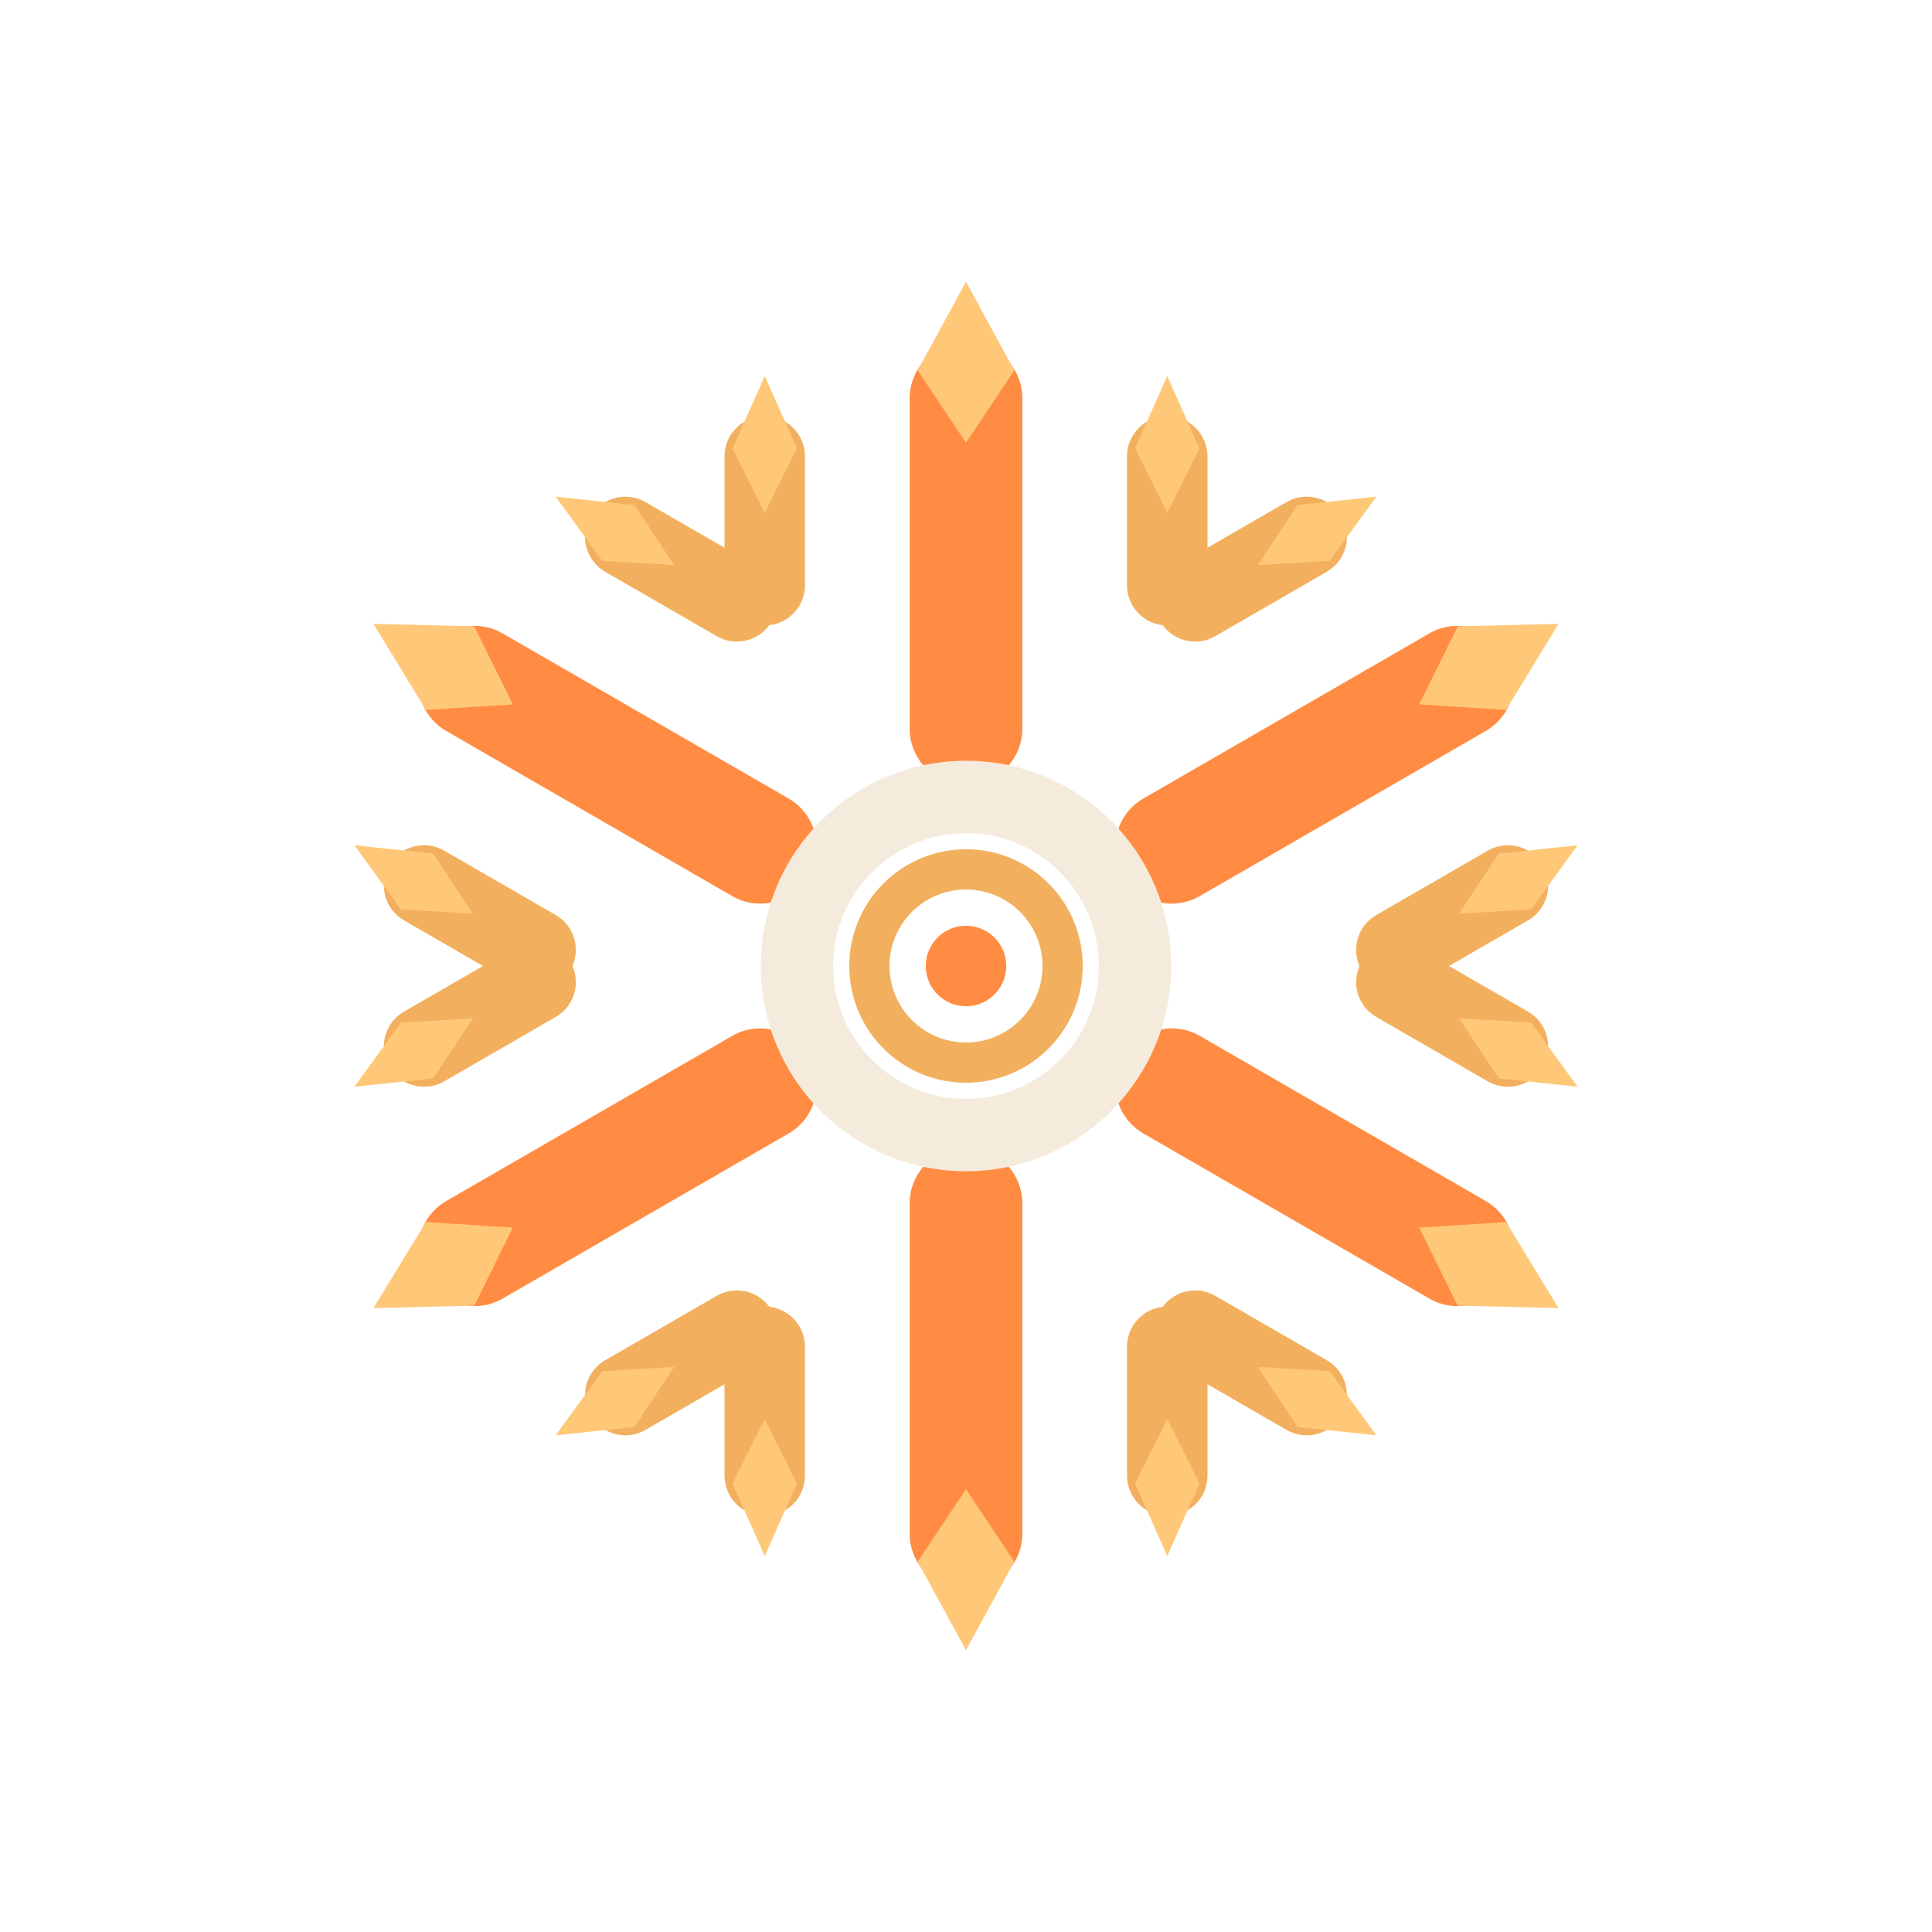
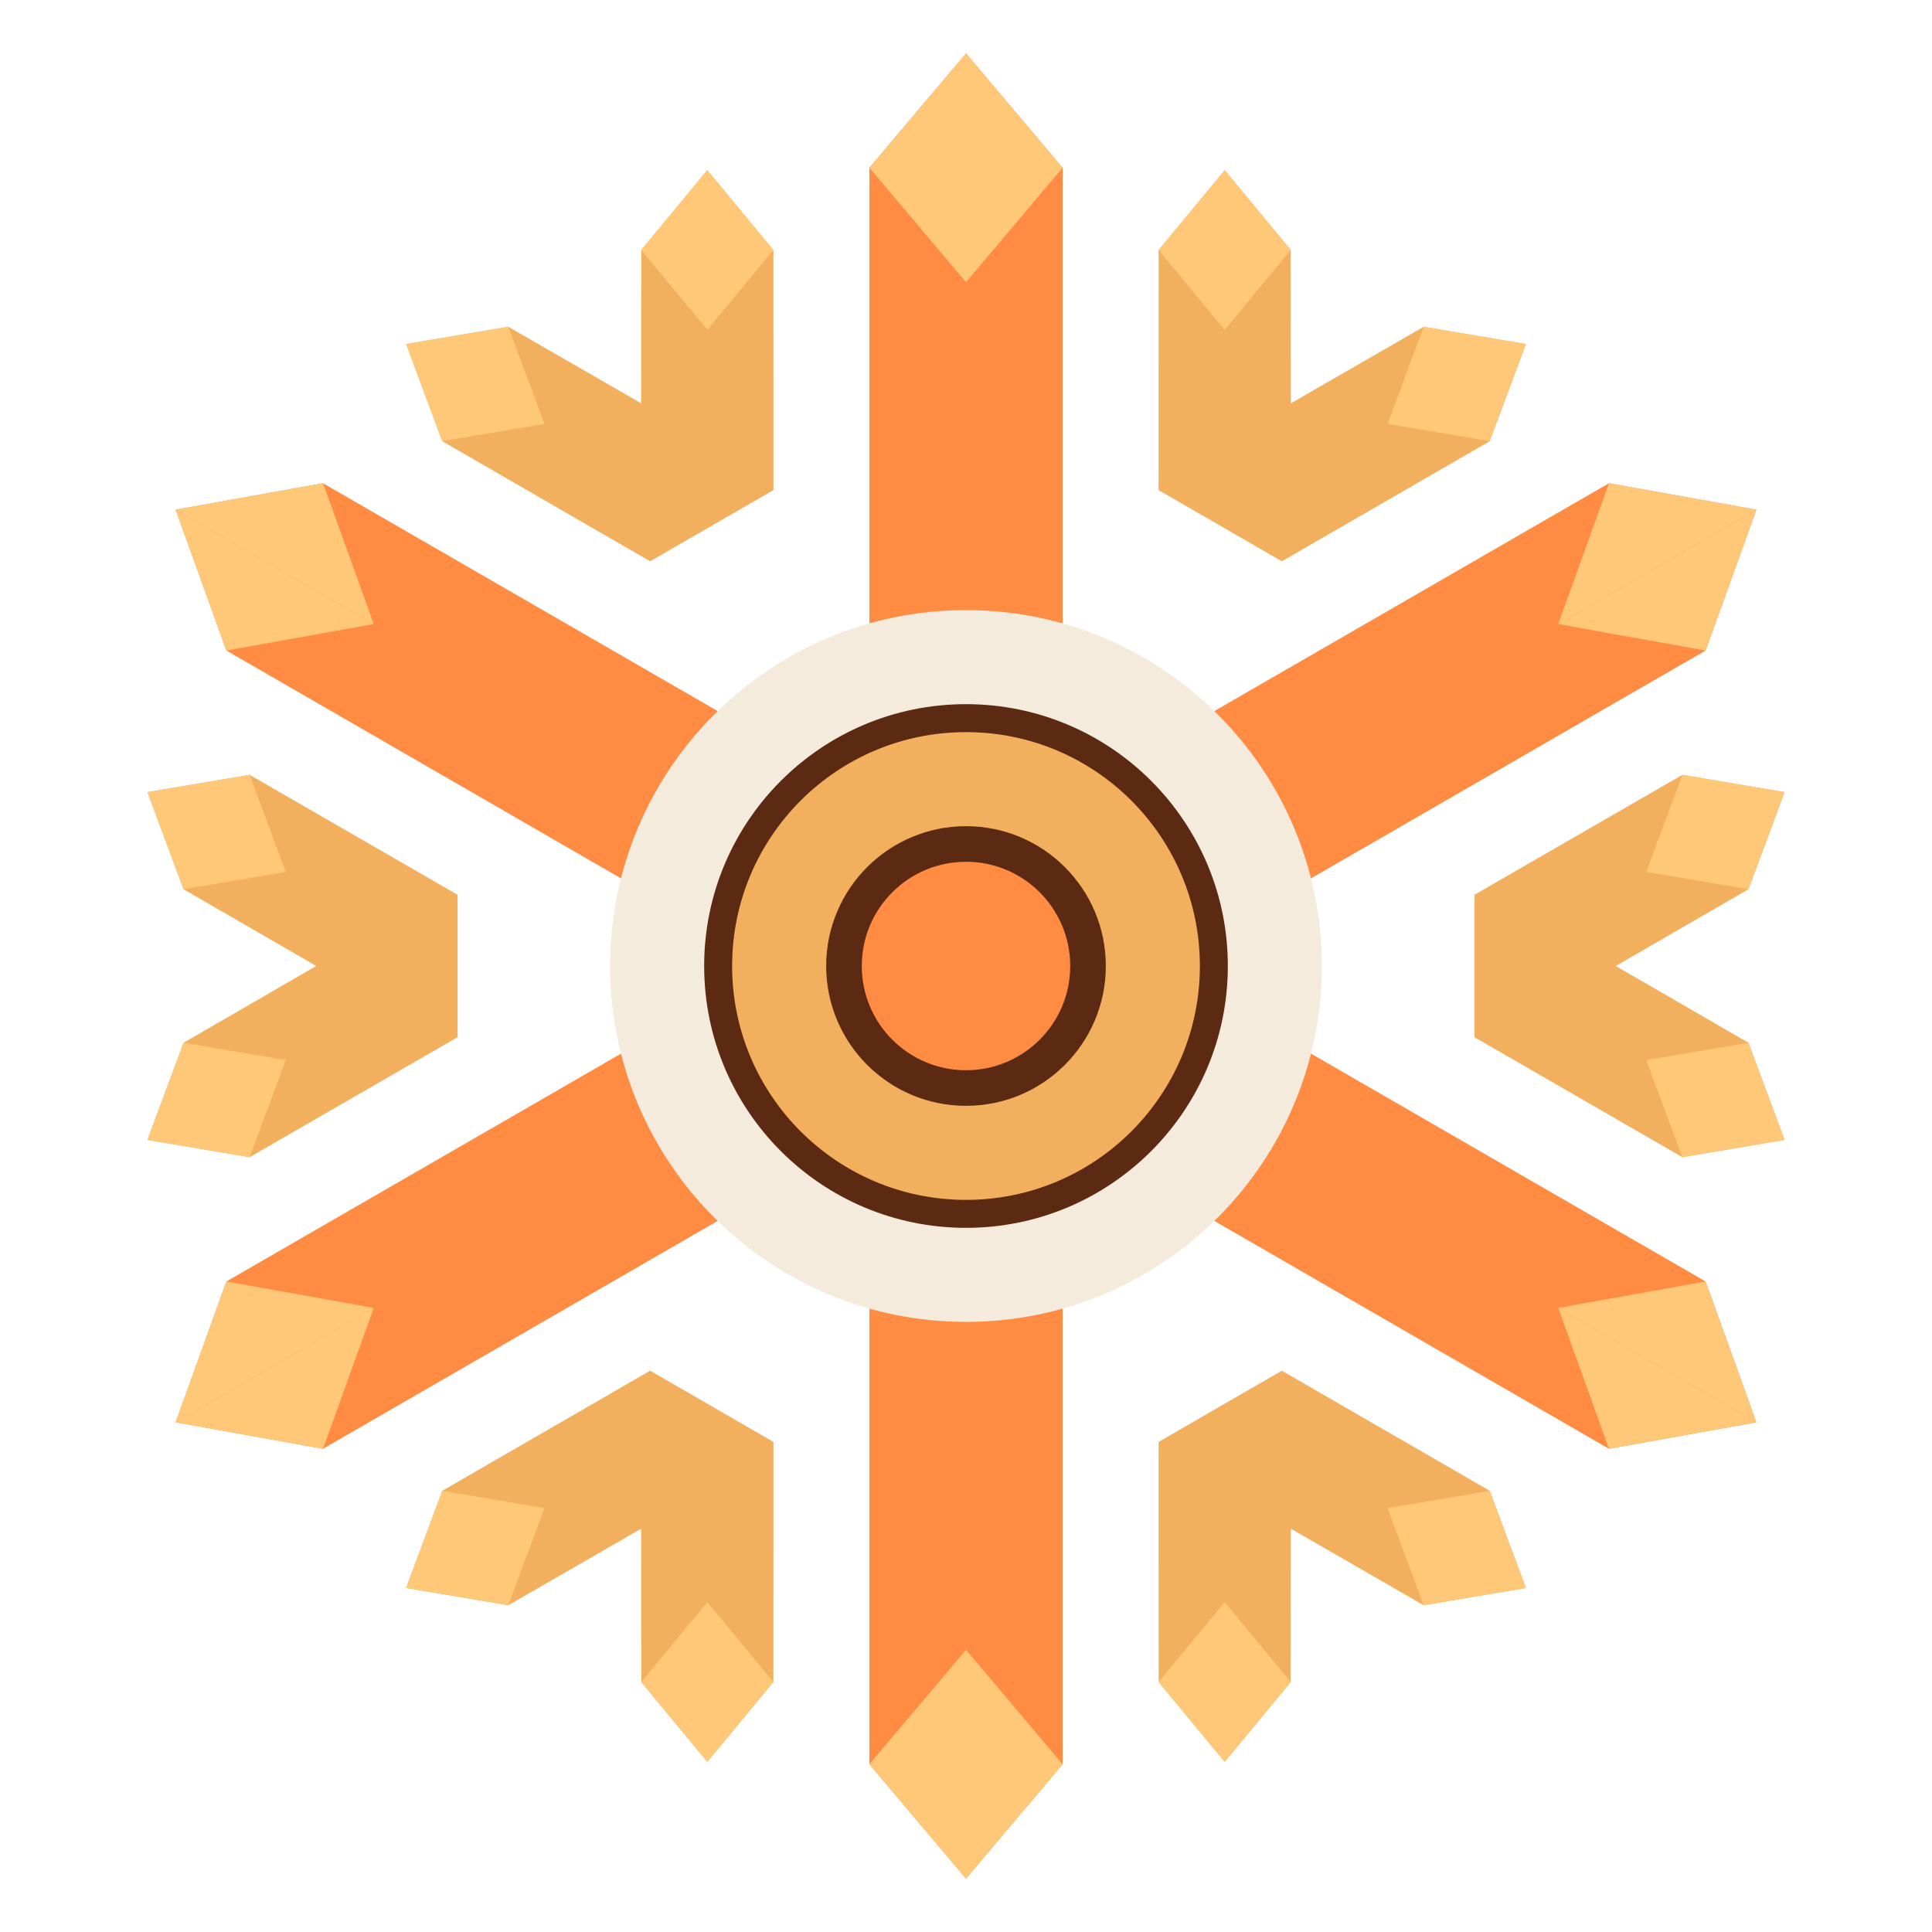
- <svg xmlns="http://www.w3.org/2000/svg" width="480" height="480" viewBox="-240 -240 480 480" role="img">
-   <g id="arm-group">
-     <rect x="-14" y="-155" width="28" height="110" rx="14" fill="#ff8c42" />
-     <polygon points="0,-170 12,-148 0,-130 -12,-148" fill="#ffc878" />
-     <g transform="rotate(-30) translate(0,-100)">
-       <rect x="-10" y="-50" width="20" height="52" rx="10" transform="rotate(30)" fill="#f2b05e" />
-       <polygon points="0,-60 8,-42 0,-26 -8,-42" transform="rotate(30)" fill="#ffc878" />
+ <svg xmlns="http://www.w3.org/2000/svg" width="400" height="400" viewBox="-190 -190 380 380" role="img">
+   <defs>
+     <g id="arm">
+       <polygon points="0,-179.5 19,-157 19,-45 -19,-45 -19,-157" fill="#ff8c42" />
+       <polygon points="0,-179.5 -19,-157 0,-134.5" fill="#ffc878" />
+       <polygon points="0,-179.5 19,-157 0,-134.5" fill="#ffc878" />
    </g>
-     <g transform="rotate(30) translate(0,-100)">
-       <rect x="-10" y="-50" width="20" height="52" rx="10" transform="rotate(-30)" fill="#f2b05e" />
-       <polygon points="0,-60 8,-42 0,-26 -8,-42" transform="rotate(-30)" fill="#ffc878" />
+     <g id="chevron">
+       <polygon points="14,-100 37.6,-140.9 34.2,-161 15.1,-153.9 0,-127.8 -15.1,-153.9 -34.2,-161 -37.6,-140.9 -14,-100" fill="#f2b05e" />
+       <polygon points="34.2,-161 37.6,-140.9 18.5,-133.8 15.1,-153.9" fill="#ffc878" />
+       <polygon points="-34.2,-161 -37.6,-140.9 -18.5,-133.8 -15.1,-153.9" fill="#ffc878" />
    </g>
-   </g>
-   <use href="#arm-group" transform="rotate(60)" />
-   <use href="#arm-group" transform="rotate(120)" />
-   <use href="#arm-group" transform="rotate(180)" />
-   <use href="#arm-group" transform="rotate(240)" />
-   <use href="#arm-group" transform="rotate(300)" />
-   <circle cx="0" cy="0" r="42" fill="none" stroke="#f5ebdd" stroke-width="18" />
-   <circle cx="0" cy="0" r="24" fill="none" stroke="#f2b05e" stroke-width="10" />
-   <circle cx="0" cy="0" r="10" fill="#ff8c42" />
+   </defs>
+   <use href="#arm" />
+   <use href="#arm" transform="rotate(60)" />
+   <use href="#arm" transform="rotate(120)" />
+   <use href="#arm" transform="rotate(180)" />
+   <use href="#arm" transform="rotate(240)" />
+   <use href="#arm" transform="rotate(300)" />
+   <use href="#chevron" transform="rotate(30)" />
+   <use href="#chevron" transform="rotate(90)" />
+   <use href="#chevron" transform="rotate(150)" />
+   <use href="#chevron" transform="rotate(210)" />
+   <use href="#chevron" transform="rotate(270)" />
+   <use href="#chevron" transform="rotate(330)" />
+   <circle r="70" fill="#f5ebdd" />
+   <circle r="51.5" fill="#5c2a12" />
+   <circle r="46" fill="#f2b05e" />
+   <circle r="27.5" fill="#5c2a12" />
+   <circle r="20.5" fill="#ff8c42" />
</svg>
